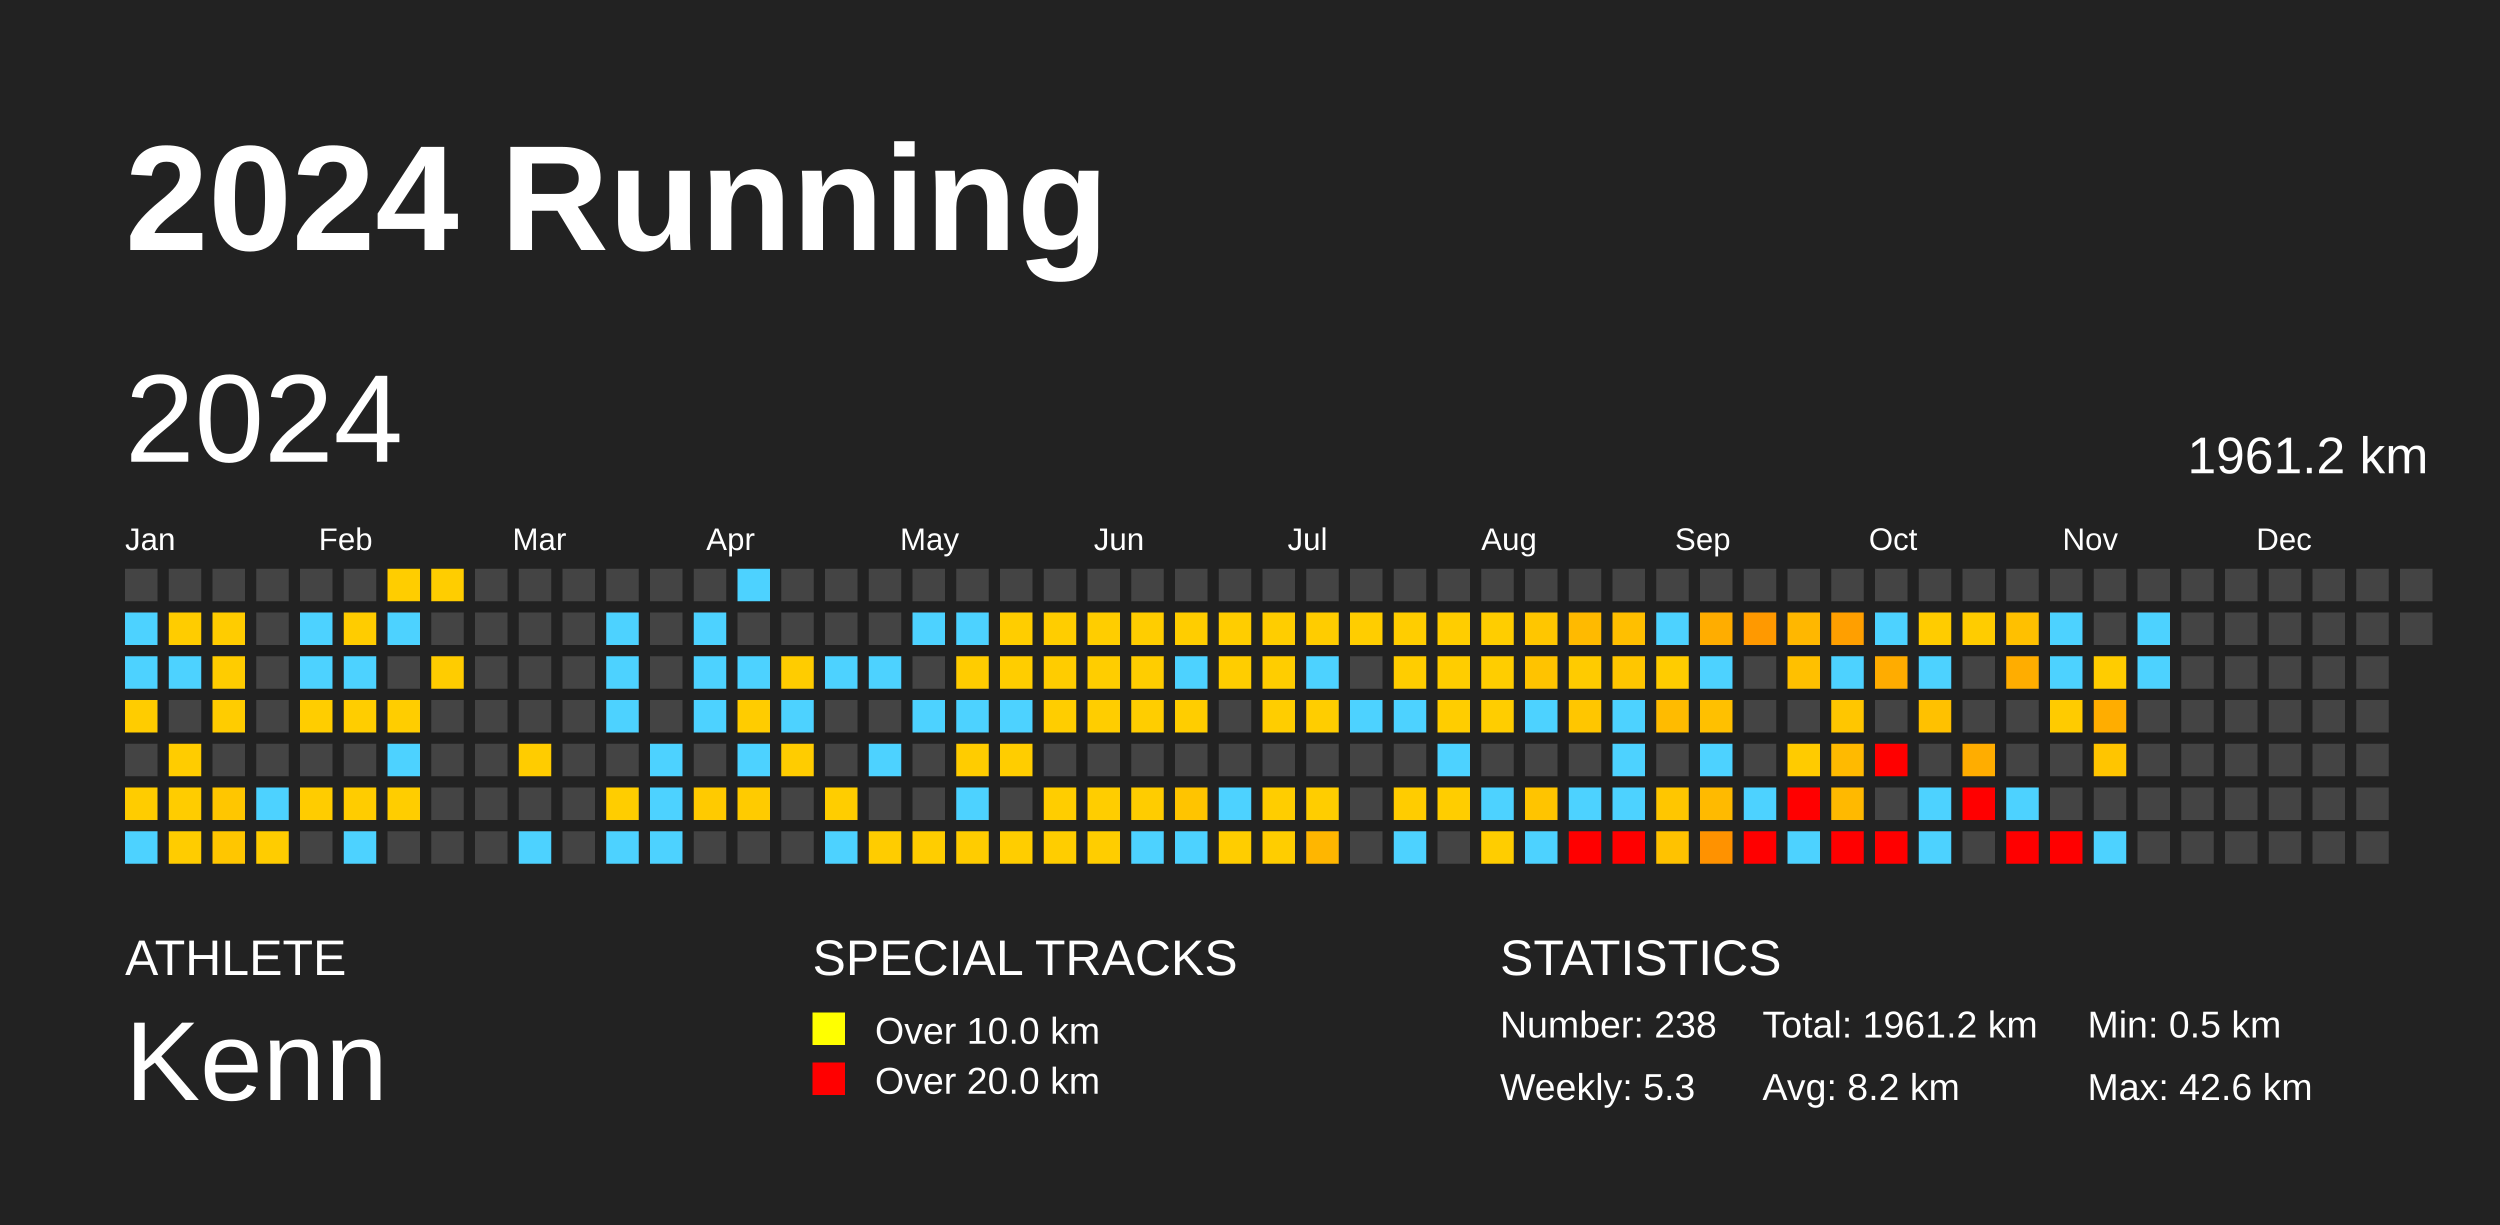
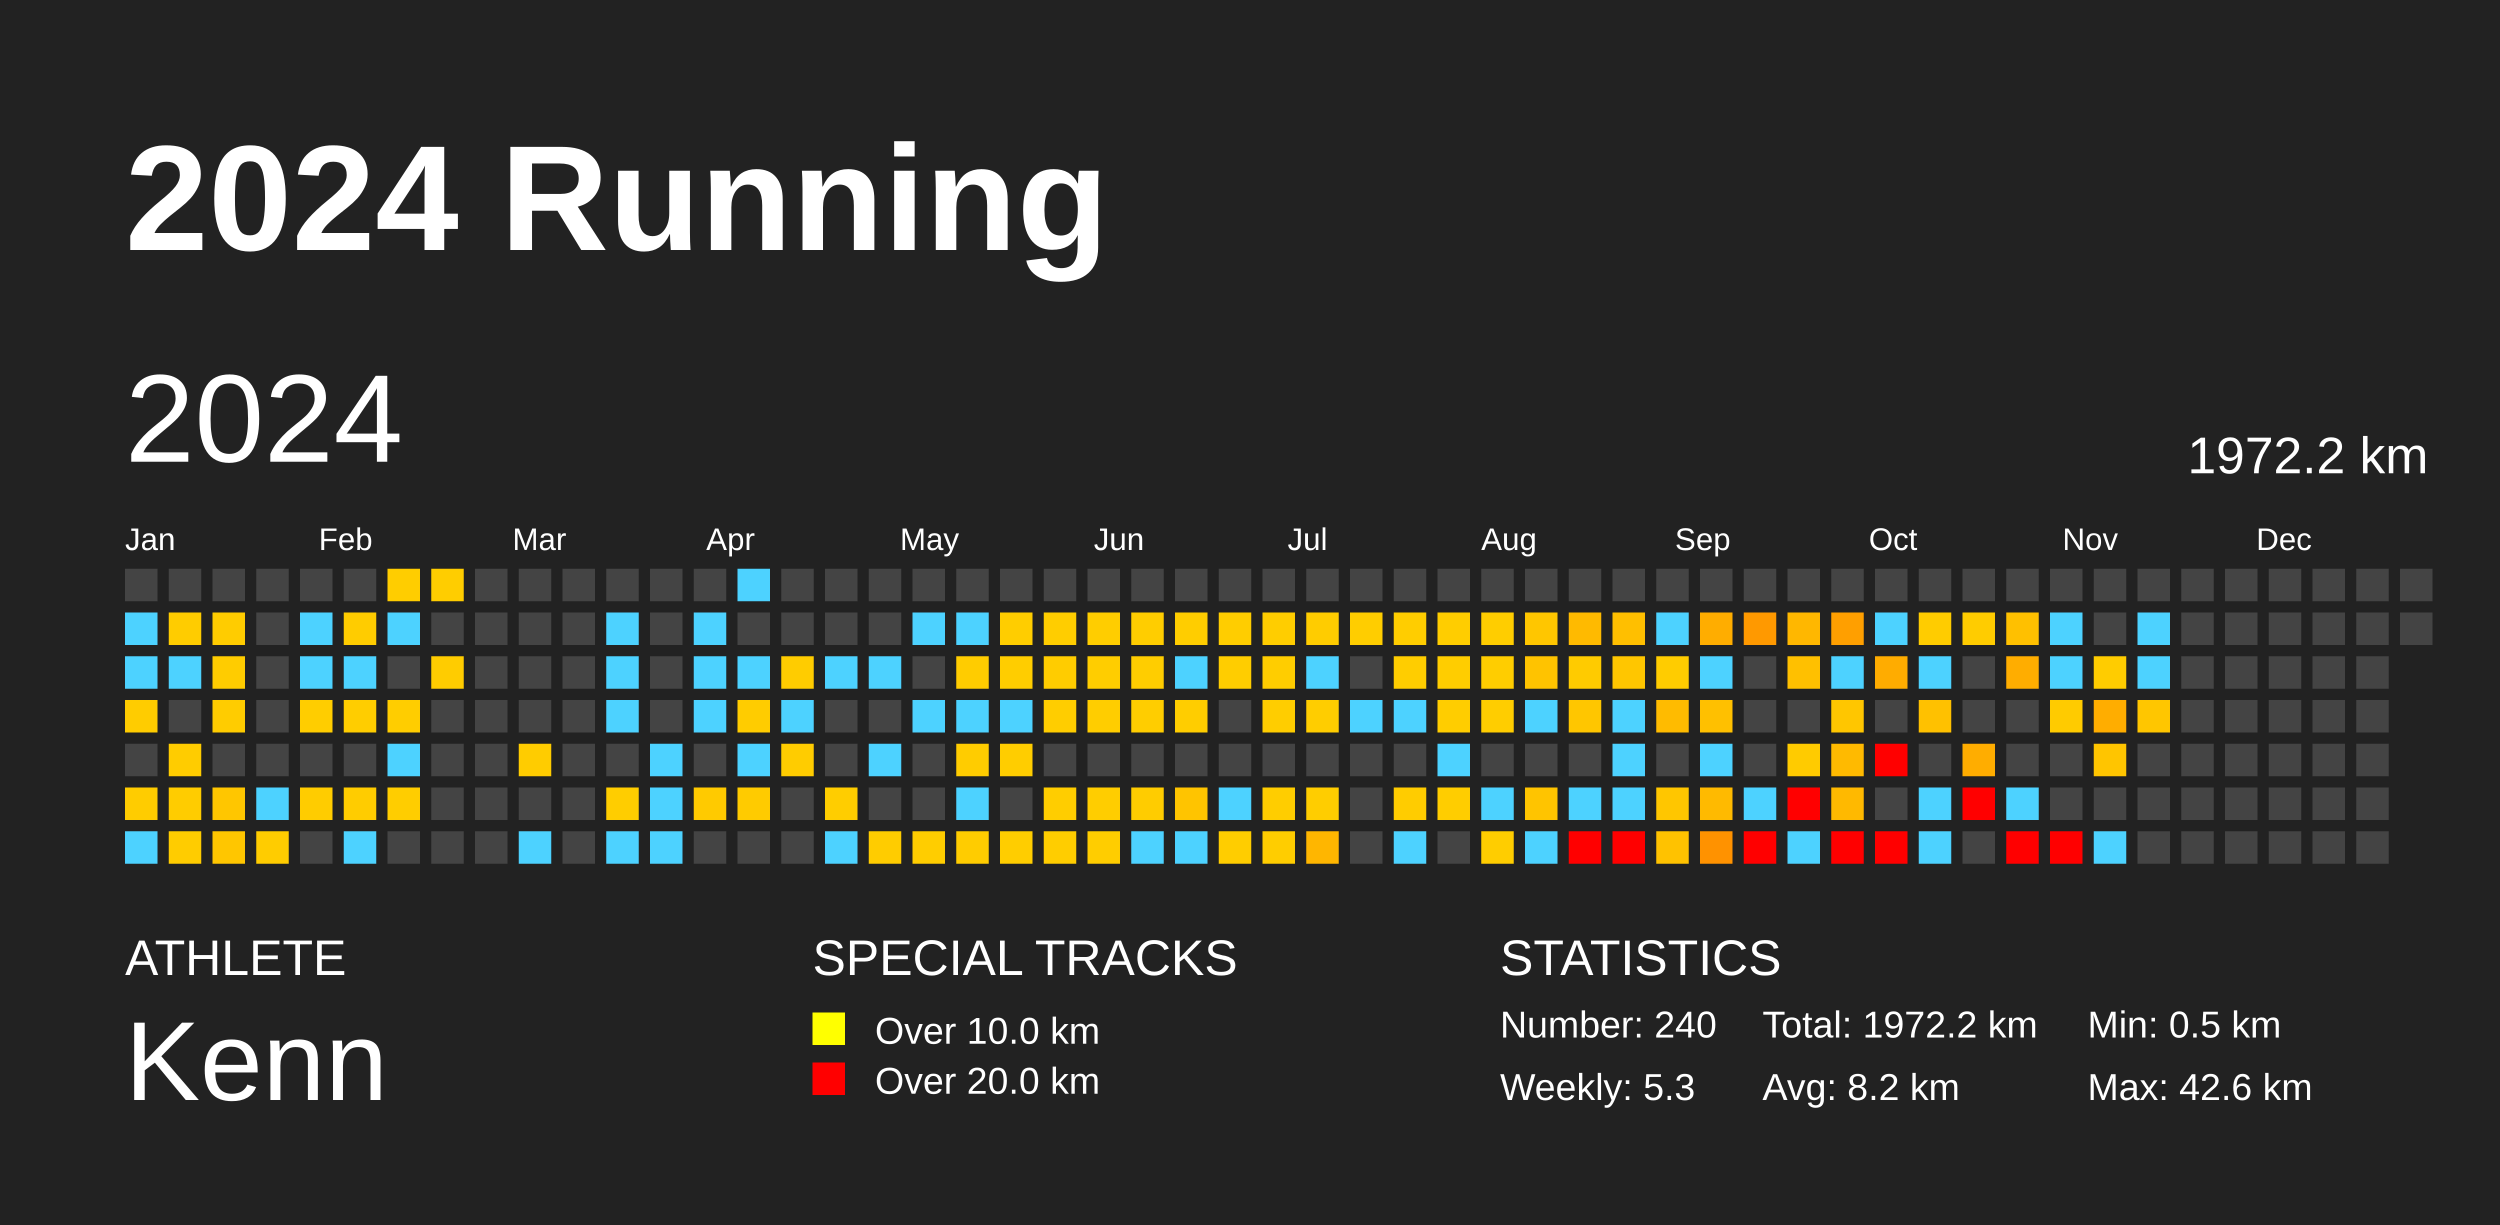
<svg xmlns="http://www.w3.org/2000/svg" baseProfile="full" height="98mm" version="1.1" viewBox="0,0,200,98" width="200mm">
  <defs />
  <rect fill="#222222" height="98" width="200" x="0" y="0" />
  <text fill="#FFFFFF" style="font-size:12px; font-family:Arial; font-weight:bold;" x="10" y="20">2024 Running</text>
  <text fill="#FFFFFF" style="font-size:4px; font-family:Arial" x="10" y="78">ATHLETE</text>
  <text fill="#FFFFFF" style="font-size:9px; font-family:Arial" x="10" y="88">Kenn</text>
  <text fill="#FFFFFF" style="font-size:4px; font-family:Arial" x="65" y="78">SPECIAL TRACKS</text>
  <rect fill="yellow" height="2.6" width="2.6" x="65" y="81" />
  <text fill="#FFFFFF" style="font-size:3px; font-family:Arial" x="70" y="83.5">Over 10.0 km</text>
  <rect fill="red" height="2.6" width="2.6" x="65" y="85" />
  <text fill="#FFFFFF" style="font-size:3px; font-family:Arial" x="70" y="87.5">Over 20.0 km</text>
  <text fill="#FFFFFF" style="font-size:4px; font-family:Arial" x="120" y="78">STATISTICS</text>
-   <text fill="#FFFFFF" style="font-size:3px; font-family:Arial" x="120" y="83">Number: 238</text>
+   <text fill="#FFFFFF" style="font-size:3px; font-family:Arial" x="120" y="83">Number: 240</text>
  <text fill="#FFFFFF" style="font-size:3px; font-family:Arial" x="120" y="88">Weekly: 5.3</text>
-   <text fill="#FFFFFF" style="font-size:3px; font-family:Arial" x="141" y="83">Total: 1961.2 km</text>
+   <text fill="#FFFFFF" style="font-size:3px; font-family:Arial" x="141" y="83">Total: 1972.2 km</text>
  <text fill="#FFFFFF" style="font-size:3px; font-family:Arial" x="141" y="88">Avg: 8.2 km</text>
  <text fill="#FFFFFF" style="font-size:3px; font-family:Arial" x="167" y="83">Min: 0.5 km</text>
  <text fill="#FFFFFF" style="font-size:3px; font-family:Arial" x="167" y="88">Max: 42.6 km</text>
  <text dominant-baseline="hanging" fill="#FFFFFF" style="font-size:10.0px; font-family:Arial;" x="10" y="30">2024</text>
-   <text dominant-baseline="hanging" fill="#FFFFFF" style="font-size:4.125px; font-family:Arial;" x="175" y="35">1961.2 km</text>
+   <text dominant-baseline="hanging" fill="#FFFFFF" style="font-size:4.125px; font-family:Arial;" x="175" y="35">1972.2 km</text>
  <text fill="#FFFFFF" style="font-size:2.5px; font-family:Arial" x="10.0" y="44">Jan</text>
  <text fill="#FFFFFF" style="font-size:2.5px; font-family:Arial" x="25.5" y="44">Feb</text>
  <text fill="#FFFFFF" style="font-size:2.5px; font-family:Arial" x="41.0" y="44">Mar</text>
  <text fill="#FFFFFF" style="font-size:2.5px; font-family:Arial" x="56.5" y="44">Apr</text>
  <text fill="#FFFFFF" style="font-size:2.5px; font-family:Arial" x="72.0" y="44">May</text>
  <text fill="#FFFFFF" style="font-size:2.5px; font-family:Arial" x="87.5" y="44">Jun</text>
  <text fill="#FFFFFF" style="font-size:2.5px; font-family:Arial" x="103.0" y="44">Jul</text>
  <text fill="#FFFFFF" style="font-size:2.5px; font-family:Arial" x="118.5" y="44">Aug</text>
  <text fill="#FFFFFF" style="font-size:2.5px; font-family:Arial" x="134.0" y="44">Sep</text>
  <text fill="#FFFFFF" style="font-size:2.5px; font-family:Arial" x="149.5" y="44">Oct</text>
  <text fill="#FFFFFF" style="font-size:2.5px; font-family:Arial" x="165.0" y="44">Nov</text>
  <text fill="#FFFFFF" style="font-size:2.5px; font-family:Arial" x="180.5" y="44">Dec</text>
  <rect fill="#444444" height="2.6" width="2.6" x="10.0" y="45.5" />
  <rect fill="#4dd2ff" height="2.6" width="2.6" x="10.0" y="49.0" />
  <rect fill="#4dd2ff" height="2.6" width="2.6" x="10.0" y="52.5" />
  <rect fill="#ffcc00" height="2.6" width="2.6" x="10.0" y="56.0" />
  <rect fill="#444444" height="2.6" width="2.6" x="10.0" y="59.5" />
  <rect fill="#ffcc00" height="2.6" width="2.6" x="10.0" y="63.0" />
  <rect fill="#4dd2ff" height="2.6" width="2.6" x="10.0" y="66.5" />
  <rect fill="#444444" height="2.6" width="2.6" x="13.5" y="45.5" />
  <rect fill="#ffcc00" height="2.6" width="2.6" x="13.5" y="49.0" />
  <rect fill="#4dd2ff" height="2.6" width="2.6" x="13.5" y="52.5" />
  <rect fill="#444444" height="2.6" width="2.6" x="13.5" y="56.0" />
  <rect fill="#ffcc00" height="2.6" width="2.6" x="13.5" y="59.5" />
  <rect fill="#ffcc00" height="2.6" width="2.6" x="13.5" y="63.0" />
  <rect fill="#ffcc00" height="2.6" width="2.6" x="13.5" y="66.5" />
  <rect fill="#444444" height="2.6" width="2.6" x="17.0" y="45.5" />
  <rect fill="#ffcc00" height="2.6" width="2.6" x="17.0" y="49.0" />
  <rect fill="#ffcc00" height="2.6" width="2.6" x="17.0" y="52.5" />
  <rect fill="#ffcc00" height="2.6" width="2.6" x="17.0" y="56.0" />
  <rect fill="#444444" height="2.6" width="2.6" x="17.0" y="59.5" />
  <rect fill="#ffc600" height="2.6" width="2.6" x="17.0" y="63.0" />
  <rect fill="#ffc600" height="2.6" width="2.6" x="17.0" y="66.5" />
  <rect fill="#444444" height="2.6" width="2.6" x="20.5" y="45.5" />
  <rect fill="#444444" height="2.6" width="2.6" x="20.5" y="49.0" />
  <rect fill="#444444" height="2.6" width="2.6" x="20.5" y="52.5" />
  <rect fill="#444444" height="2.6" width="2.6" x="20.5" y="56.0" />
  <rect fill="#444444" height="2.6" width="2.6" x="20.5" y="59.5" />
  <rect fill="#4dd2ff" height="2.6" width="2.6" x="20.5" y="63.0" />
  <rect fill="#ffcc00" height="2.6" width="2.6" x="20.5" y="66.5" />
  <rect fill="#444444" height="2.6" width="2.6" x="24.0" y="45.5" />
  <rect fill="#4dd2ff" height="2.6" width="2.6" x="24.0" y="49.0" />
  <rect fill="#4dd2ff" height="2.6" width="2.6" x="24.0" y="52.5" />
  <rect fill="#ffcd00" height="2.6" width="2.6" x="24.0" y="56.0" />
  <rect fill="#444444" height="2.6" width="2.6" x="24.0" y="59.5" />
  <rect fill="#ffcc00" height="2.6" width="2.6" x="24.0" y="63.0" />
  <rect fill="#444444" height="2.6" width="2.6" x="24.0" y="66.5" />
  <rect fill="#444444" height="2.6" width="2.6" x="27.5" y="45.5" />
  <rect fill="#ffcc00" height="2.6" width="2.6" x="27.5" y="49.0" />
  <rect fill="#4dd2ff" height="2.6" width="2.6" x="27.5" y="52.5" />
  <rect fill="#ffcd00" height="2.6" width="2.6" x="27.5" y="56.0" />
  <rect fill="#444444" height="2.6" width="2.6" x="27.5" y="59.5" />
  <rect fill="#ffcc00" height="2.6" width="2.6" x="27.5" y="63.0" />
  <rect fill="#4dd2ff" height="2.6" width="2.6" x="27.5" y="66.5" />
  <rect fill="#ffcd00" height="2.6" width="2.6" x="31.0" y="45.5" />
  <rect fill="#4dd2ff" height="2.6" width="2.6" x="31.0" y="49.0" />
  <rect fill="#444444" height="2.6" width="2.6" x="31.0" y="52.5" />
  <rect fill="#ffcd00" height="2.6" width="2.6" x="31.0" y="56.0" />
  <rect fill="#4dd2ff" height="2.6" width="2.6" x="31.0" y="59.5" />
  <rect fill="#ffcd00" height="2.6" width="2.6" x="31.0" y="63.0" />
  <rect fill="#444444" height="2.6" width="2.6" x="31.0" y="66.5" />
  <rect fill="#ffcd00" height="2.6" width="2.6" x="34.5" y="45.5" />
  <rect fill="#444444" height="2.6" width="2.6" x="34.5" y="49.0" />
  <rect fill="#ffcc00" height="2.6" width="2.6" x="34.5" y="52.5" />
  <rect fill="#444444" height="2.6" width="2.6" x="34.5" y="56.0" />
  <rect fill="#444444" height="2.6" width="2.6" x="34.5" y="59.5" />
  <rect fill="#444444" height="2.6" width="2.6" x="34.5" y="63.0" />
  <rect fill="#444444" height="2.6" width="2.6" x="34.5" y="66.5" />
  <rect fill="#444444" height="2.6" width="2.6" x="38.0" y="45.5" />
  <rect fill="#444444" height="2.6" width="2.6" x="38.0" y="49.0" />
  <rect fill="#444444" height="2.6" width="2.6" x="38.0" y="52.5" />
  <rect fill="#444444" height="2.6" width="2.6" x="38.0" y="56.0" />
  <rect fill="#444444" height="2.6" width="2.6" x="38.0" y="59.5" />
  <rect fill="#444444" height="2.6" width="2.6" x="38.0" y="63.0" />
  <rect fill="#444444" height="2.6" width="2.6" x="38.0" y="66.5" />
  <rect fill="#444444" height="2.6" width="2.6" x="41.5" y="45.5" />
  <rect fill="#444444" height="2.6" width="2.6" x="41.5" y="49.0" />
  <rect fill="#444444" height="2.6" width="2.6" x="41.5" y="52.5" />
  <rect fill="#444444" height="2.6" width="2.6" x="41.5" y="56.0" />
  <rect fill="#ffcc00" height="2.6" width="2.6" x="41.5" y="59.5" />
  <rect fill="#444444" height="2.6" width="2.6" x="41.5" y="63.0" />
  <rect fill="#4dd2ff" height="2.6" width="2.6" x="41.5" y="66.5" />
  <rect fill="#444444" height="2.6" width="2.6" x="45.0" y="45.5" />
  <rect fill="#444444" height="2.6" width="2.6" x="45.0" y="49.0" />
  <rect fill="#444444" height="2.6" width="2.6" x="45.0" y="52.5" />
  <rect fill="#444444" height="2.6" width="2.6" x="45.0" y="56.0" />
  <rect fill="#444444" height="2.6" width="2.6" x="45.0" y="59.5" />
  <rect fill="#444444" height="2.6" width="2.6" x="45.0" y="63.0" />
  <rect fill="#444444" height="2.6" width="2.6" x="45.0" y="66.5" />
  <rect fill="#444444" height="2.6" width="2.6" x="48.5" y="45.5" />
  <rect fill="#4dd2ff" height="2.6" width="2.6" x="48.5" y="49.0" />
  <rect fill="#4dd2ff" height="2.6" width="2.6" x="48.5" y="52.5" />
  <rect fill="#4dd2ff" height="2.6" width="2.6" x="48.5" y="56.0" />
  <rect fill="#444444" height="2.6" width="2.6" x="48.5" y="59.5" />
  <rect fill="#ffcd00" height="2.6" width="2.6" x="48.5" y="63.0" />
  <rect fill="#4dd2ff" height="2.6" width="2.6" x="48.5" y="66.5" />
  <rect fill="#444444" height="2.6" width="2.6" x="52.0" y="45.5" />
  <rect fill="#444444" height="2.6" width="2.6" x="52.0" y="49.0" />
  <rect fill="#444444" height="2.6" width="2.6" x="52.0" y="52.5" />
  <rect fill="#444444" height="2.6" width="2.6" x="52.0" y="56.0" />
  <rect fill="#4dd2ff" height="2.6" width="2.6" x="52.0" y="59.5" />
  <rect fill="#4dd2ff" height="2.6" width="2.6" x="52.0" y="63.0" />
  <rect fill="#4dd2ff" height="2.6" width="2.6" x="52.0" y="66.5" />
  <rect fill="#444444" height="2.6" width="2.6" x="55.5" y="45.5" />
  <rect fill="#4dd2ff" height="2.6" width="2.6" x="55.5" y="49.0" />
  <rect fill="#4dd2ff" height="2.6" width="2.6" x="55.5" y="52.5" />
  <rect fill="#4dd2ff" height="2.6" width="2.6" x="55.5" y="56.0" />
  <rect fill="#444444" height="2.6" width="2.6" x="55.5" y="59.5" />
  <rect fill="#ffca00" height="2.6" width="2.6" x="55.5" y="63.0" />
  <rect fill="#444444" height="2.6" width="2.6" x="55.5" y="66.5" />
  <rect fill="#4dd2ff" height="2.6" width="2.6" x="59.0" y="45.5" />
  <rect fill="#444444" height="2.6" width="2.6" x="59.0" y="49.0" />
  <rect fill="#4dd2ff" height="2.6" width="2.6" x="59.0" y="52.5" />
  <rect fill="#ffcc00" height="2.6" width="2.6" x="59.0" y="56.0" />
  <rect fill="#4dd2ff" height="2.6" width="2.6" x="59.0" y="59.5" />
  <rect fill="#ffcb00" height="2.6" width="2.6" x="59.0" y="63.0" />
  <rect fill="#444444" height="2.6" width="2.6" x="59.0" y="66.5" />
  <rect fill="#444444" height="2.6" width="2.6" x="62.5" y="45.5" />
  <rect fill="#444444" height="2.6" width="2.6" x="62.5" y="49.0" />
  <rect fill="#ffcc00" height="2.6" width="2.6" x="62.5" y="52.5" />
  <rect fill="#4dd2ff" height="2.6" width="2.6" x="62.5" y="56.0" />
  <rect fill="#ffcc00" height="2.6" width="2.6" x="62.5" y="59.5" />
  <rect fill="#444444" height="2.6" width="2.6" x="62.5" y="63.0" />
  <rect fill="#444444" height="2.6" width="2.6" x="62.5" y="66.5" />
  <rect fill="#444444" height="2.6" width="2.6" x="66.0" y="45.5" />
  <rect fill="#444444" height="2.6" width="2.6" x="66.0" y="49.0" />
  <rect fill="#4dd2ff" height="2.6" width="2.6" x="66.0" y="52.5" />
  <rect fill="#444444" height="2.6" width="2.6" x="66.0" y="56.0" />
  <rect fill="#444444" height="2.6" width="2.6" x="66.0" y="59.5" />
  <rect fill="#ffcd00" height="2.6" width="2.6" x="66.0" y="63.0" />
  <rect fill="#4dd2ff" height="2.6" width="2.6" x="66.0" y="66.5" />
  <rect fill="#444444" height="2.6" width="2.6" x="69.5" y="45.5" />
  <rect fill="#444444" height="2.6" width="2.6" x="69.5" y="49.0" />
  <rect fill="#4dd2ff" height="2.6" width="2.6" x="69.5" y="52.5" />
  <rect fill="#444444" height="2.6" width="2.6" x="69.5" y="56.0" />
  <rect fill="#4dd2ff" height="2.6" width="2.6" x="69.5" y="59.5" />
  <rect fill="#444444" height="2.6" width="2.6" x="69.5" y="63.0" />
  <rect fill="#ffcc00" height="2.6" width="2.6" x="69.5" y="66.5" />
  <rect fill="#444444" height="2.6" width="2.6" x="73.0" y="45.5" />
  <rect fill="#4dd2ff" height="2.6" width="2.6" x="73.0" y="49.0" />
  <rect fill="#444444" height="2.6" width="2.6" x="73.0" y="52.5" />
  <rect fill="#4dd2ff" height="2.6" width="2.6" x="73.0" y="56.0" />
  <rect fill="#444444" height="2.6" width="2.6" x="73.0" y="59.5" />
  <rect fill="#444444" height="2.6" width="2.6" x="73.0" y="63.0" />
  <rect fill="#ffcd00" height="2.6" width="2.6" x="73.0" y="66.5" />
  <rect fill="#444444" height="2.6" width="2.6" x="76.5" y="45.5" />
  <rect fill="#4dd2ff" height="2.6" width="2.6" x="76.5" y="49.0" />
  <rect fill="#ffcc00" height="2.6" width="2.6" x="76.5" y="52.5" />
  <rect fill="#4dd2ff" height="2.6" width="2.6" x="76.5" y="56.0" />
  <rect fill="#ffcc00" height="2.6" width="2.6" x="76.5" y="59.5" />
  <rect fill="#4dd2ff" height="2.6" width="2.6" x="76.5" y="63.0" />
  <rect fill="#ffcc00" height="2.6" width="2.6" x="76.5" y="66.5" />
  <rect fill="#444444" height="2.6" width="2.6" x="80.0" y="45.5" />
  <rect fill="#ffcd00" height="2.6" width="2.6" x="80.0" y="49.0" />
  <rect fill="#ffcd00" height="2.6" width="2.6" x="80.0" y="52.5" />
  <rect fill="#4dd2ff" height="2.6" width="2.6" x="80.0" y="56.0" />
  <rect fill="#ffcd00" height="2.6" width="2.6" x="80.0" y="59.5" />
  <rect fill="#444444" height="2.6" width="2.6" x="80.0" y="63.0" />
  <rect fill="#ffcd00" height="2.6" width="2.6" x="80.0" y="66.5" />
  <rect fill="#444444" height="2.6" width="2.6" x="83.5" y="45.5" />
  <rect fill="#ffcd00" height="2.6" width="2.6" x="83.5" y="49.0" />
  <rect fill="#ffcc00" height="2.6" width="2.6" x="83.5" y="52.5" />
  <rect fill="#ffcd00" height="2.6" width="2.6" x="83.5" y="56.0" />
  <rect fill="#444444" height="2.6" width="2.6" x="83.5" y="59.5" />
  <rect fill="#ffcd00" height="2.6" width="2.6" x="83.5" y="63.0" />
  <rect fill="#ffcd00" height="2.6" width="2.6" x="83.5" y="66.5" />
  <rect fill="#444444" height="2.6" width="2.6" x="87.0" y="45.5" />
  <rect fill="#ffcd00" height="2.6" width="2.6" x="87.0" y="49.0" />
  <rect fill="#ffcd00" height="2.6" width="2.6" x="87.0" y="52.5" />
  <rect fill="#ffcd00" height="2.6" width="2.6" x="87.0" y="56.0" />
  <rect fill="#444444" height="2.6" width="2.6" x="87.0" y="59.5" />
  <rect fill="#ffcd00" height="2.6" width="2.6" x="87.0" y="63.0" />
  <rect fill="#ffcd00" height="2.6" width="2.6" x="87.0" y="66.5" />
  <rect fill="#444444" height="2.6" width="2.6" x="90.5" y="45.5" />
  <rect fill="#ffcd00" height="2.6" width="2.6" x="90.5" y="49.0" />
  <rect fill="#ffcd00" height="2.6" width="2.6" x="90.5" y="52.5" />
  <rect fill="#ffcd00" height="2.6" width="2.6" x="90.5" y="56.0" />
  <rect fill="#444444" height="2.6" width="2.6" x="90.5" y="59.5" />
  <rect fill="#ffcc00" height="2.6" width="2.6" x="90.5" y="63.0" />
  <rect fill="#4dd2ff" height="2.6" width="2.6" x="90.5" y="66.5" />
  <rect fill="#444444" height="2.6" width="2.6" x="94.0" y="45.5" />
  <rect fill="#ffcd00" height="2.6" width="2.6" x="94.0" y="49.0" />
  <rect fill="#4dd2ff" height="2.6" width="2.6" x="94.0" y="52.5" />
  <rect fill="#ffcd00" height="2.6" width="2.6" x="94.0" y="56.0" />
  <rect fill="#444444" height="2.6" width="2.6" x="94.0" y="59.5" />
  <rect fill="#ffc400" height="2.6" width="2.6" x="94.0" y="63.0" />
  <rect fill="#4dd2ff" height="2.6" width="2.6" x="94.0" y="66.5" />
  <rect fill="#444444" height="2.6" width="2.6" x="97.5" y="45.5" />
  <rect fill="#ffcd00" height="2.6" width="2.6" x="97.5" y="49.0" />
  <rect fill="#ffcd00" height="2.6" width="2.6" x="97.5" y="52.5" />
  <rect fill="#444444" height="2.6" width="2.6" x="97.5" y="56.0" />
  <rect fill="#444444" height="2.6" width="2.6" x="97.5" y="59.5" />
  <rect fill="#4dd2ff" height="2.6" width="2.6" x="97.5" y="63.0" />
  <rect fill="#ffcd00" height="2.6" width="2.6" x="97.5" y="66.5" />
  <rect fill="#444444" height="2.6" width="2.6" x="101.0" y="45.5" />
  <rect fill="#ffcd00" height="2.6" width="2.6" x="101.0" y="49.0" />
  <rect fill="#ffcd00" height="2.6" width="2.6" x="101.0" y="52.5" />
  <rect fill="#ffcd00" height="2.6" width="2.6" x="101.0" y="56.0" />
  <rect fill="#444444" height="2.6" width="2.6" x="101.0" y="59.5" />
  <rect fill="#ffcd00" height="2.6" width="2.6" x="101.0" y="63.0" />
  <rect fill="#ffcd00" height="2.6" width="2.6" x="101.0" y="66.5" />
  <rect fill="#444444" height="2.6" width="2.6" x="104.5" y="45.5" />
  <rect fill="#ffcc00" height="2.6" width="2.6" x="104.5" y="49.0" />
  <rect fill="#4dd2ff" height="2.6" width="2.6" x="104.5" y="52.5" />
  <rect fill="#ffcd00" height="2.6" width="2.6" x="104.5" y="56.0" />
  <rect fill="#444444" height="2.6" width="2.6" x="104.5" y="59.5" />
  <rect fill="#ffcd00" height="2.6" width="2.6" x="104.5" y="63.0" />
  <rect fill="#ffb600" height="2.6" width="2.6" x="104.5" y="66.5" />
  <rect fill="#444444" height="2.6" width="2.6" x="108.0" y="45.5" />
  <rect fill="#ffcd00" height="2.6" width="2.6" x="108.0" y="49.0" />
  <rect fill="#444444" height="2.6" width="2.6" x="108.0" y="52.5" />
  <rect fill="#4dd2ff" height="2.6" width="2.6" x="108.0" y="56.0" />
  <rect fill="#444444" height="2.6" width="2.6" x="108.0" y="59.5" />
  <rect fill="#444444" height="2.6" width="2.6" x="108.0" y="63.0" />
  <rect fill="#444444" height="2.6" width="2.6" x="108.0" y="66.5" />
  <rect fill="#444444" height="2.6" width="2.6" x="111.5" y="45.5" />
  <rect fill="#ffcd00" height="2.6" width="2.6" x="111.5" y="49.0" />
  <rect fill="#ffcd00" height="2.6" width="2.6" x="111.5" y="52.5" />
  <rect fill="#4dd2ff" height="2.6" width="2.6" x="111.5" y="56.0" />
  <rect fill="#444444" height="2.6" width="2.6" x="111.5" y="59.5" />
  <rect fill="#ffcc00" height="2.6" width="2.6" x="111.5" y="63.0" />
  <rect fill="#4dd2ff" height="2.6" width="2.6" x="111.5" y="66.5" />
  <rect fill="#444444" height="2.6" width="2.6" x="115.0" y="45.5" />
  <rect fill="#ffcd00" height="2.6" width="2.6" x="115.0" y="49.0" />
  <rect fill="#ffcd00" height="2.6" width="2.6" x="115.0" y="52.5" />
  <rect fill="#ffcd00" height="2.6" width="2.6" x="115.0" y="56.0" />
  <rect fill="#4dd2ff" height="2.6" width="2.6" x="115.0" y="59.5" />
  <rect fill="#ffcd00" height="2.6" width="2.6" x="115.0" y="63.0" />
  <rect fill="#444444" height="2.6" width="2.6" x="115.0" y="66.5" />
  <rect fill="#444444" height="2.6" width="2.6" x="118.5" y="45.5" />
  <rect fill="#ffcd00" height="2.6" width="2.6" x="118.5" y="49.0" />
  <rect fill="#ffcd00" height="2.6" width="2.6" x="118.5" y="52.5" />
  <rect fill="#ffcd00" height="2.6" width="2.6" x="118.5" y="56.0" />
  <rect fill="#444444" height="2.6" width="2.6" x="118.5" y="59.5" />
  <rect fill="#4dd2ff" height="2.6" width="2.6" x="118.5" y="63.0" />
  <rect fill="#ffcd00" height="2.6" width="2.6" x="118.5" y="66.5" />
  <rect fill="#444444" height="2.6" width="2.6" x="122.0" y="45.5" />
  <rect fill="#ffc600" height="2.6" width="2.6" x="122.0" y="49.0" />
  <rect fill="#ffc300" height="2.6" width="2.6" x="122.0" y="52.5" />
  <rect fill="#4dd2ff" height="2.6" width="2.6" x="122.0" y="56.0" />
  <rect fill="#444444" height="2.6" width="2.6" x="122.0" y="59.5" />
  <rect fill="#ffc400" height="2.6" width="2.6" x="122.0" y="63.0" />
  <rect fill="#4dd2ff" height="2.6" width="2.6" x="122.0" y="66.5" />
  <rect fill="#444444" height="2.6" width="2.6" x="125.5" y="45.5" />
  <rect fill="#ffba00" height="2.6" width="2.6" x="125.5" y="49.0" />
  <rect fill="#ffcb00" height="2.6" width="2.6" x="125.5" y="52.5" />
  <rect fill="#ffc600" height="2.6" width="2.6" x="125.5" y="56.0" />
  <rect fill="#444444" height="2.6" width="2.6" x="125.5" y="59.5" />
  <rect fill="#4dd2ff" height="2.6" width="2.6" x="125.5" y="63.0" />
  <rect fill="red" height="2.6" width="2.6" x="125.5" y="66.5" />
  <rect fill="#444444" height="2.6" width="2.6" x="129.0" y="45.5" />
  <rect fill="#ffbf00" height="2.6" width="2.6" x="129.0" y="49.0" />
  <rect fill="#ffc600" height="2.6" width="2.6" x="129.0" y="52.5" />
  <rect fill="#4dd2ff" height="2.6" width="2.6" x="129.0" y="56.0" />
  <rect fill="#4dd2ff" height="2.6" width="2.6" x="129.0" y="59.5" />
  <rect fill="#4dd2ff" height="2.6" width="2.6" x="129.0" y="63.0" />
  <rect fill="red" height="2.6" width="2.6" x="129.0" y="66.5" />
  <rect fill="#444444" height="2.6" width="2.6" x="132.5" y="45.5" />
  <rect fill="#4dd2ff" height="2.6" width="2.6" x="132.5" y="49.0" />
  <rect fill="#ffcc00" height="2.6" width="2.6" x="132.5" y="52.5" />
  <rect fill="#ffbb00" height="2.6" width="2.6" x="132.5" y="56.0" />
  <rect fill="#444444" height="2.6" width="2.6" x="132.5" y="59.5" />
  <rect fill="#ffc600" height="2.6" width="2.6" x="132.5" y="63.0" />
  <rect fill="#ffc200" height="2.6" width="2.6" x="132.5" y="66.5" />
  <rect fill="#444444" height="2.6" width="2.6" x="136.0" y="45.5" />
  <rect fill="#ffad00" height="2.6" width="2.6" x="136.0" y="49.0" />
  <rect fill="#4dd2ff" height="2.6" width="2.6" x="136.0" y="52.5" />
  <rect fill="#ffc000" height="2.6" width="2.6" x="136.0" y="56.0" />
  <rect fill="#4dd2ff" height="2.6" width="2.6" x="136.0" y="59.5" />
  <rect fill="#ffba00" height="2.6" width="2.6" x="136.0" y="63.0" />
  <rect fill="#ff9200" height="2.6" width="2.6" x="136.0" y="66.5" />
  <rect fill="#444444" height="2.6" width="2.6" x="139.5" y="45.5" />
  <rect fill="#ff9900" height="2.6" width="2.6" x="139.5" y="49.0" />
  <rect fill="#444444" height="2.6" width="2.6" x="139.5" y="52.5" />
  <rect fill="#444444" height="2.6" width="2.6" x="139.5" y="56.0" />
  <rect fill="#444444" height="2.6" width="2.6" x="139.5" y="59.5" />
  <rect fill="#4dd2ff" height="2.6" width="2.6" x="139.5" y="63.0" />
  <rect fill="red" height="2.6" width="2.6" x="139.5" y="66.5" />
  <rect fill="#444444" height="2.6" width="2.6" x="143.0" y="45.5" />
  <rect fill="#ffb700" height="2.6" width="2.6" x="143.0" y="49.0" />
  <rect fill="#ffc000" height="2.6" width="2.6" x="143.0" y="52.5" />
  <rect fill="#444444" height="2.6" width="2.6" x="143.0" y="56.0" />
  <rect fill="#ffcb00" height="2.6" width="2.6" x="143.0" y="59.5" />
  <rect fill="red" height="2.6" width="2.6" x="143.0" y="63.0" />
  <rect fill="#4dd2ff" height="2.6" width="2.6" x="143.0" y="66.5" />
  <rect fill="#444444" height="2.6" width="2.6" x="146.5" y="45.5" />
  <rect fill="#ff9f00" height="2.6" width="2.6" x="146.5" y="49.0" />
  <rect fill="#4dd2ff" height="2.6" width="2.6" x="146.5" y="52.5" />
  <rect fill="#ffc600" height="2.6" width="2.6" x="146.5" y="56.0" />
  <rect fill="#ffba00" height="2.6" width="2.6" x="146.5" y="59.5" />
  <rect fill="#ffb900" height="2.6" width="2.6" x="146.5" y="63.0" />
  <rect fill="red" height="2.6" width="2.6" x="146.5" y="66.5" />
  <rect fill="#444444" height="2.6" width="2.6" x="150.0" y="45.5" />
  <rect fill="#4dd2ff" height="2.6" width="2.6" x="150.0" y="49.0" />
  <rect fill="#ffac00" height="2.6" width="2.6" x="150.0" y="52.5" />
  <rect fill="#444444" height="2.6" width="2.6" x="150.0" y="56.0" />
  <rect fill="red" height="2.6" width="2.6" x="150.0" y="59.5" />
  <rect fill="#444444" height="2.6" width="2.6" x="150.0" y="63.0" />
  <rect fill="red" height="2.6" width="2.6" x="150.0" y="66.5" />
  <rect fill="#444444" height="2.6" width="2.6" x="153.5" y="45.5" />
  <rect fill="#ffcc00" height="2.6" width="2.6" x="153.5" y="49.0" />
  <rect fill="#4dd2ff" height="2.6" width="2.6" x="153.5" y="52.5" />
  <rect fill="#ffc100" height="2.6" width="2.6" x="153.5" y="56.0" />
  <rect fill="#444444" height="2.6" width="2.6" x="153.5" y="59.5" />
  <rect fill="#4dd2ff" height="2.6" width="2.6" x="153.5" y="63.0" />
  <rect fill="#4dd2ff" height="2.6" width="2.6" x="153.5" y="66.5" />
  <rect fill="#444444" height="2.6" width="2.6" x="157.0" y="45.5" />
  <rect fill="#ffcc00" height="2.6" width="2.6" x="157.0" y="49.0" />
  <rect fill="#444444" height="2.6" width="2.6" x="157.0" y="52.5" />
  <rect fill="#444444" height="2.6" width="2.6" x="157.0" y="56.0" />
  <rect fill="#ffad00" height="2.6" width="2.6" x="157.0" y="59.5" />
  <rect fill="red" height="2.6" width="2.6" x="157.0" y="63.0" />
  <rect fill="#444444" height="2.6" width="2.6" x="157.0" y="66.5" />
  <rect fill="#444444" height="2.6" width="2.6" x="160.5" y="45.5" />
  <rect fill="#ffc000" height="2.6" width="2.6" x="160.5" y="49.0" />
  <rect fill="#ffad00" height="2.6" width="2.6" x="160.5" y="52.5" />
  <rect fill="#444444" height="2.6" width="2.6" x="160.5" y="56.0" />
  <rect fill="#444444" height="2.6" width="2.6" x="160.5" y="59.5" />
  <rect fill="#4dd2ff" height="2.6" width="2.6" x="160.5" y="63.0" />
  <rect fill="red" height="2.6" width="2.6" x="160.5" y="66.5" />
  <rect fill="#444444" height="2.6" width="2.6" x="164.0" y="45.5" />
  <rect fill="#4dd2ff" height="2.6" width="2.6" x="164.0" y="49.0" />
  <rect fill="#4dd2ff" height="2.6" width="2.6" x="164.0" y="52.5" />
  <rect fill="#ffcb00" height="2.6" width="2.6" x="164.0" y="56.0" />
  <rect fill="#444444" height="2.6" width="2.6" x="164.0" y="59.5" />
  <rect fill="#444444" height="2.6" width="2.6" x="164.0" y="63.0" />
  <rect fill="red" height="2.6" width="2.6" x="164.0" y="66.5" />
  <rect fill="#444444" height="2.6" width="2.6" x="167.5" y="45.5" />
  <rect fill="#444444" height="2.6" width="2.6" x="167.5" y="49.0" />
  <rect fill="#ffcc00" height="2.6" width="2.6" x="167.5" y="52.5" />
  <rect fill="#ffad00" height="2.6" width="2.6" x="167.5" y="56.0" />
  <rect fill="#ffc500" height="2.6" width="2.6" x="167.5" y="59.5" />
  <rect fill="#444444" height="2.6" width="2.6" x="167.5" y="63.0" />
  <rect fill="#4dd2ff" height="2.6" width="2.6" x="167.5" y="66.5" />
  <rect fill="#444444" height="2.6" width="2.6" x="171.0" y="45.5" />
  <rect fill="#4dd2ff" height="2.6" width="2.6" x="171.0" y="49.0" />
  <rect fill="#4dd2ff" height="2.6" width="2.6" x="171.0" y="52.5" />
-   <rect fill="#444444" height="2.6" width="2.6" x="171.0" y="56.0" />
+   <rect fill="#ffc600" height="2.6" width="2.6" x="171.0" y="56.0" />
  <rect fill="#444444" height="2.6" width="2.6" x="171.0" y="59.5" />
  <rect fill="#444444" height="2.6" width="2.6" x="171.0" y="63.0" />
  <rect fill="#444444" height="2.6" width="2.6" x="171.0" y="66.5" />
  <rect fill="#444444" height="2.6" width="2.6" x="174.5" y="45.5" />
  <rect fill="#444444" height="2.6" width="2.6" x="174.5" y="49.0" />
  <rect fill="#444444" height="2.6" width="2.6" x="174.5" y="52.5" />
  <rect fill="#444444" height="2.6" width="2.6" x="174.5" y="56.0" />
  <rect fill="#444444" height="2.6" width="2.6" x="174.5" y="59.5" />
  <rect fill="#444444" height="2.6" width="2.6" x="174.5" y="63.0" />
  <rect fill="#444444" height="2.6" width="2.6" x="174.5" y="66.5" />
  <rect fill="#444444" height="2.6" width="2.6" x="178.0" y="45.5" />
  <rect fill="#444444" height="2.6" width="2.6" x="178.0" y="49.0" />
  <rect fill="#444444" height="2.6" width="2.6" x="178.0" y="52.5" />
  <rect fill="#444444" height="2.6" width="2.6" x="178.0" y="56.0" />
  <rect fill="#444444" height="2.6" width="2.6" x="178.0" y="59.5" />
  <rect fill="#444444" height="2.6" width="2.6" x="178.0" y="63.0" />
  <rect fill="#444444" height="2.6" width="2.6" x="178.0" y="66.5" />
  <rect fill="#444444" height="2.6" width="2.6" x="181.5" y="45.5" />
  <rect fill="#444444" height="2.6" width="2.6" x="181.5" y="49.0" />
  <rect fill="#444444" height="2.6" width="2.6" x="181.5" y="52.5" />
  <rect fill="#444444" height="2.6" width="2.6" x="181.5" y="56.0" />
  <rect fill="#444444" height="2.6" width="2.6" x="181.5" y="59.5" />
  <rect fill="#444444" height="2.6" width="2.6" x="181.5" y="63.0" />
  <rect fill="#444444" height="2.6" width="2.6" x="181.5" y="66.5" />
  <rect fill="#444444" height="2.6" width="2.6" x="185.0" y="45.5" />
  <rect fill="#444444" height="2.6" width="2.6" x="185.0" y="49.0" />
  <rect fill="#444444" height="2.6" width="2.6" x="185.0" y="52.5" />
  <rect fill="#444444" height="2.6" width="2.6" x="185.0" y="56.0" />
  <rect fill="#444444" height="2.6" width="2.6" x="185.0" y="59.5" />
  <rect fill="#444444" height="2.6" width="2.6" x="185.0" y="63.0" />
  <rect fill="#444444" height="2.6" width="2.6" x="185.0" y="66.5" />
  <rect fill="#444444" height="2.6" width="2.6" x="188.5" y="45.5" />
  <rect fill="#444444" height="2.6" width="2.6" x="188.5" y="49.0" />
  <rect fill="#444444" height="2.6" width="2.6" x="188.5" y="52.5" />
  <rect fill="#444444" height="2.6" width="2.6" x="188.5" y="56.0" />
  <rect fill="#444444" height="2.6" width="2.6" x="188.5" y="59.5" />
  <rect fill="#444444" height="2.6" width="2.6" x="188.5" y="63.0" />
  <rect fill="#444444" height="2.6" width="2.6" x="188.5" y="66.5" />
  <rect fill="#444444" height="2.6" width="2.6" x="192.0" y="45.5" />
  <rect fill="#444444" height="2.6" width="2.6" x="192.0" y="49.0" />
</svg>
